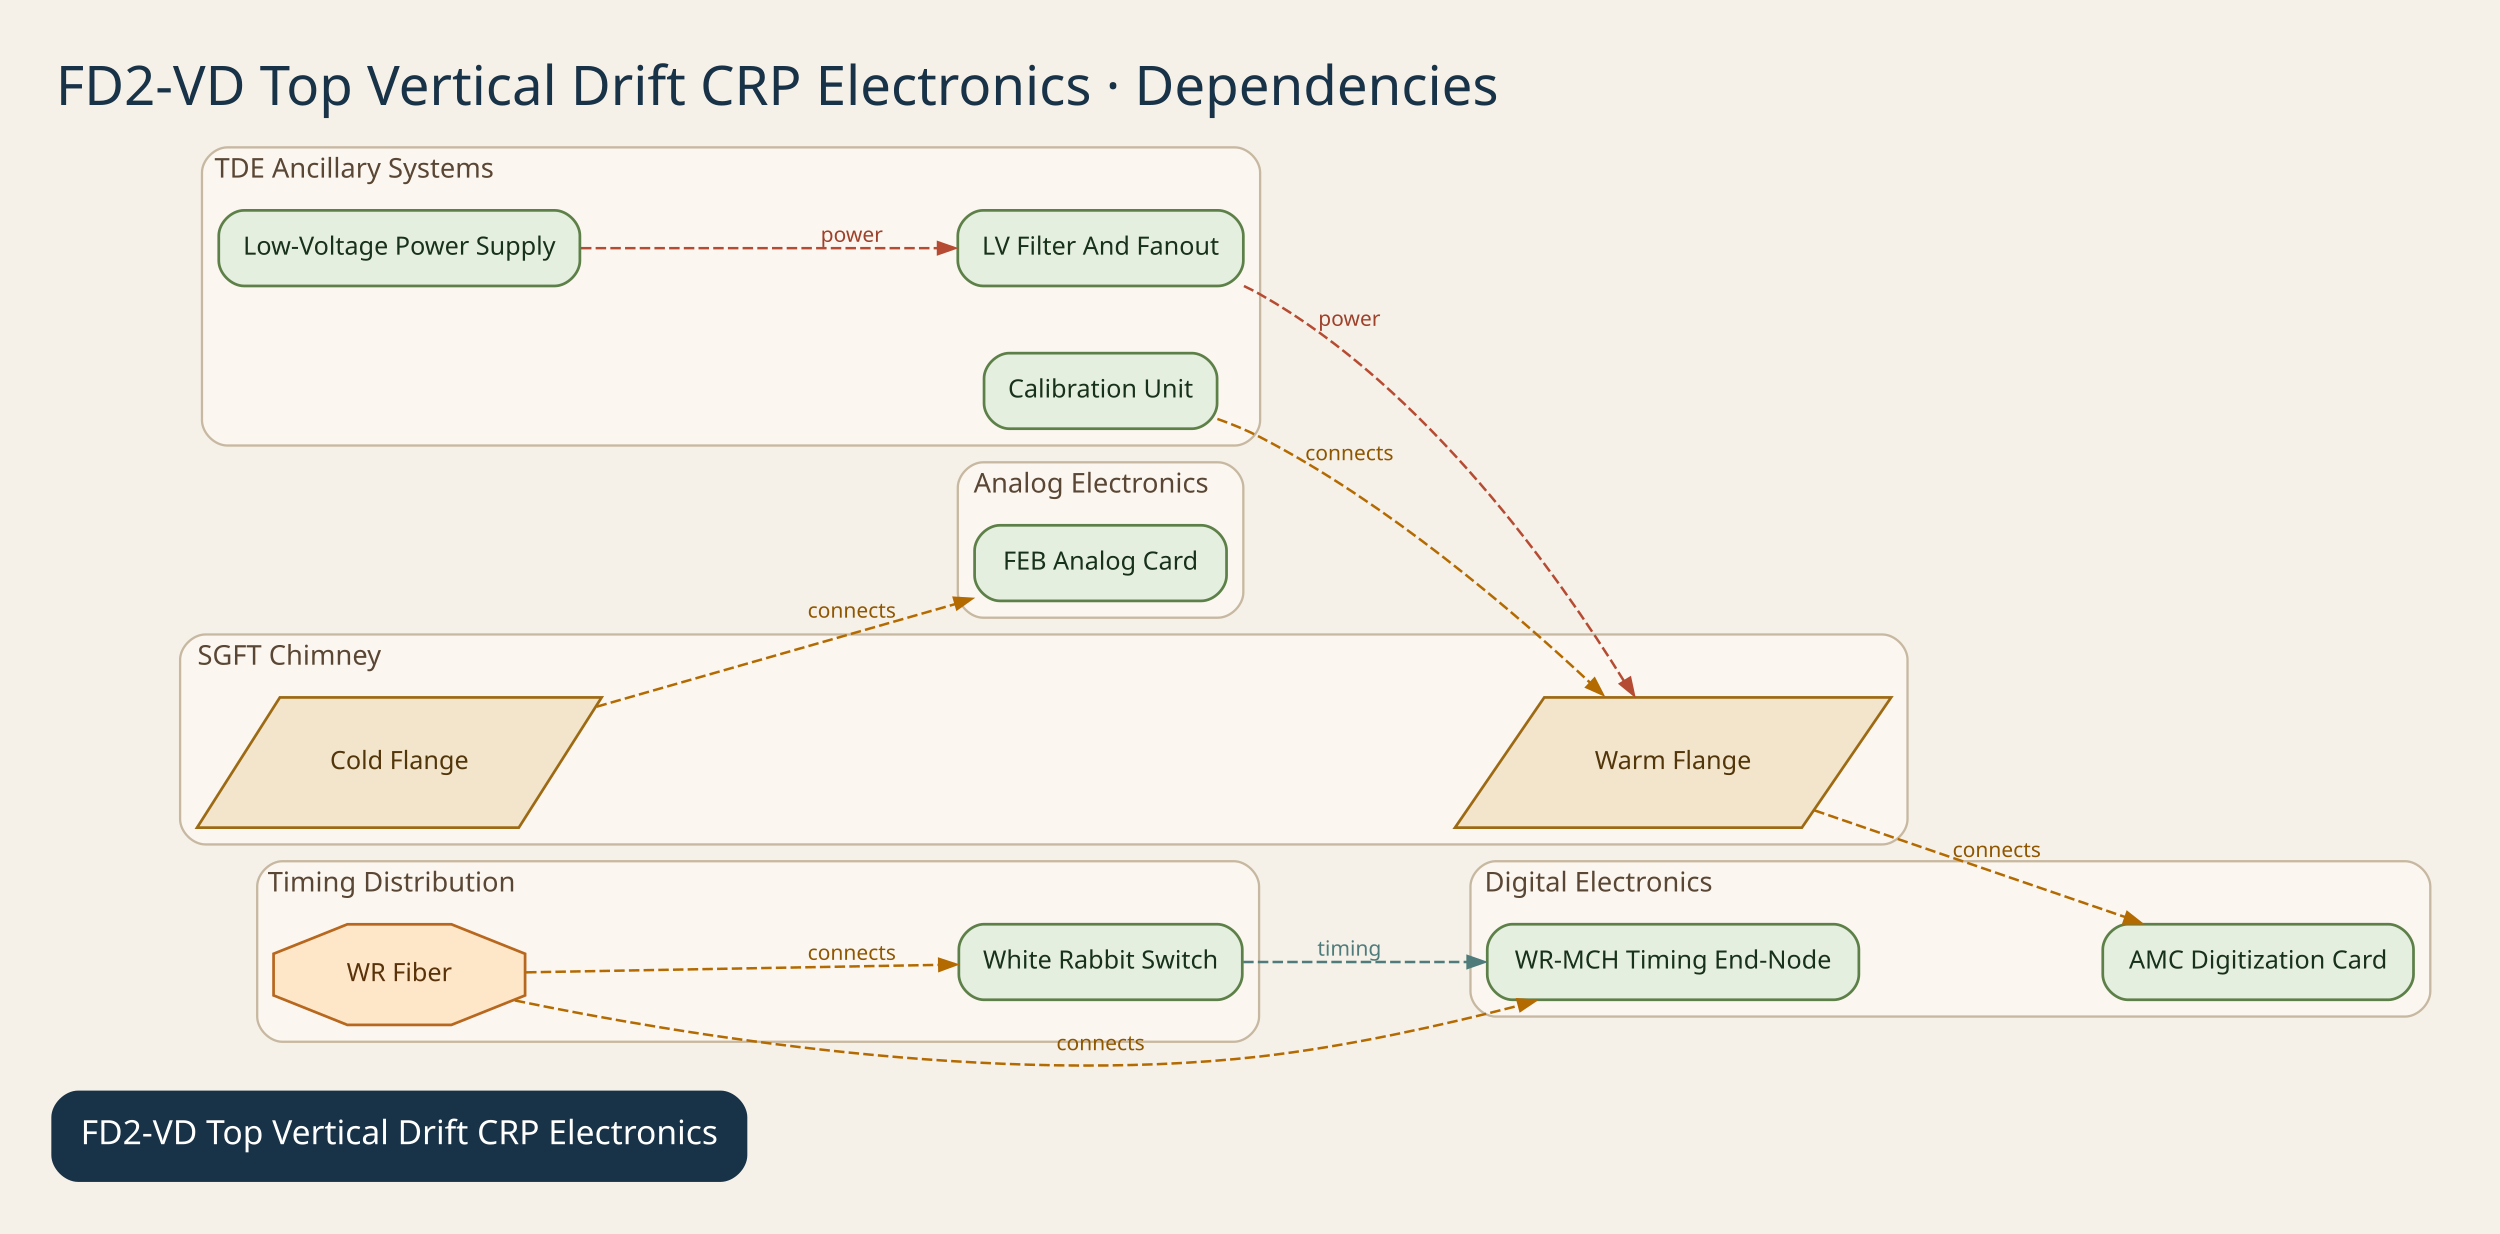
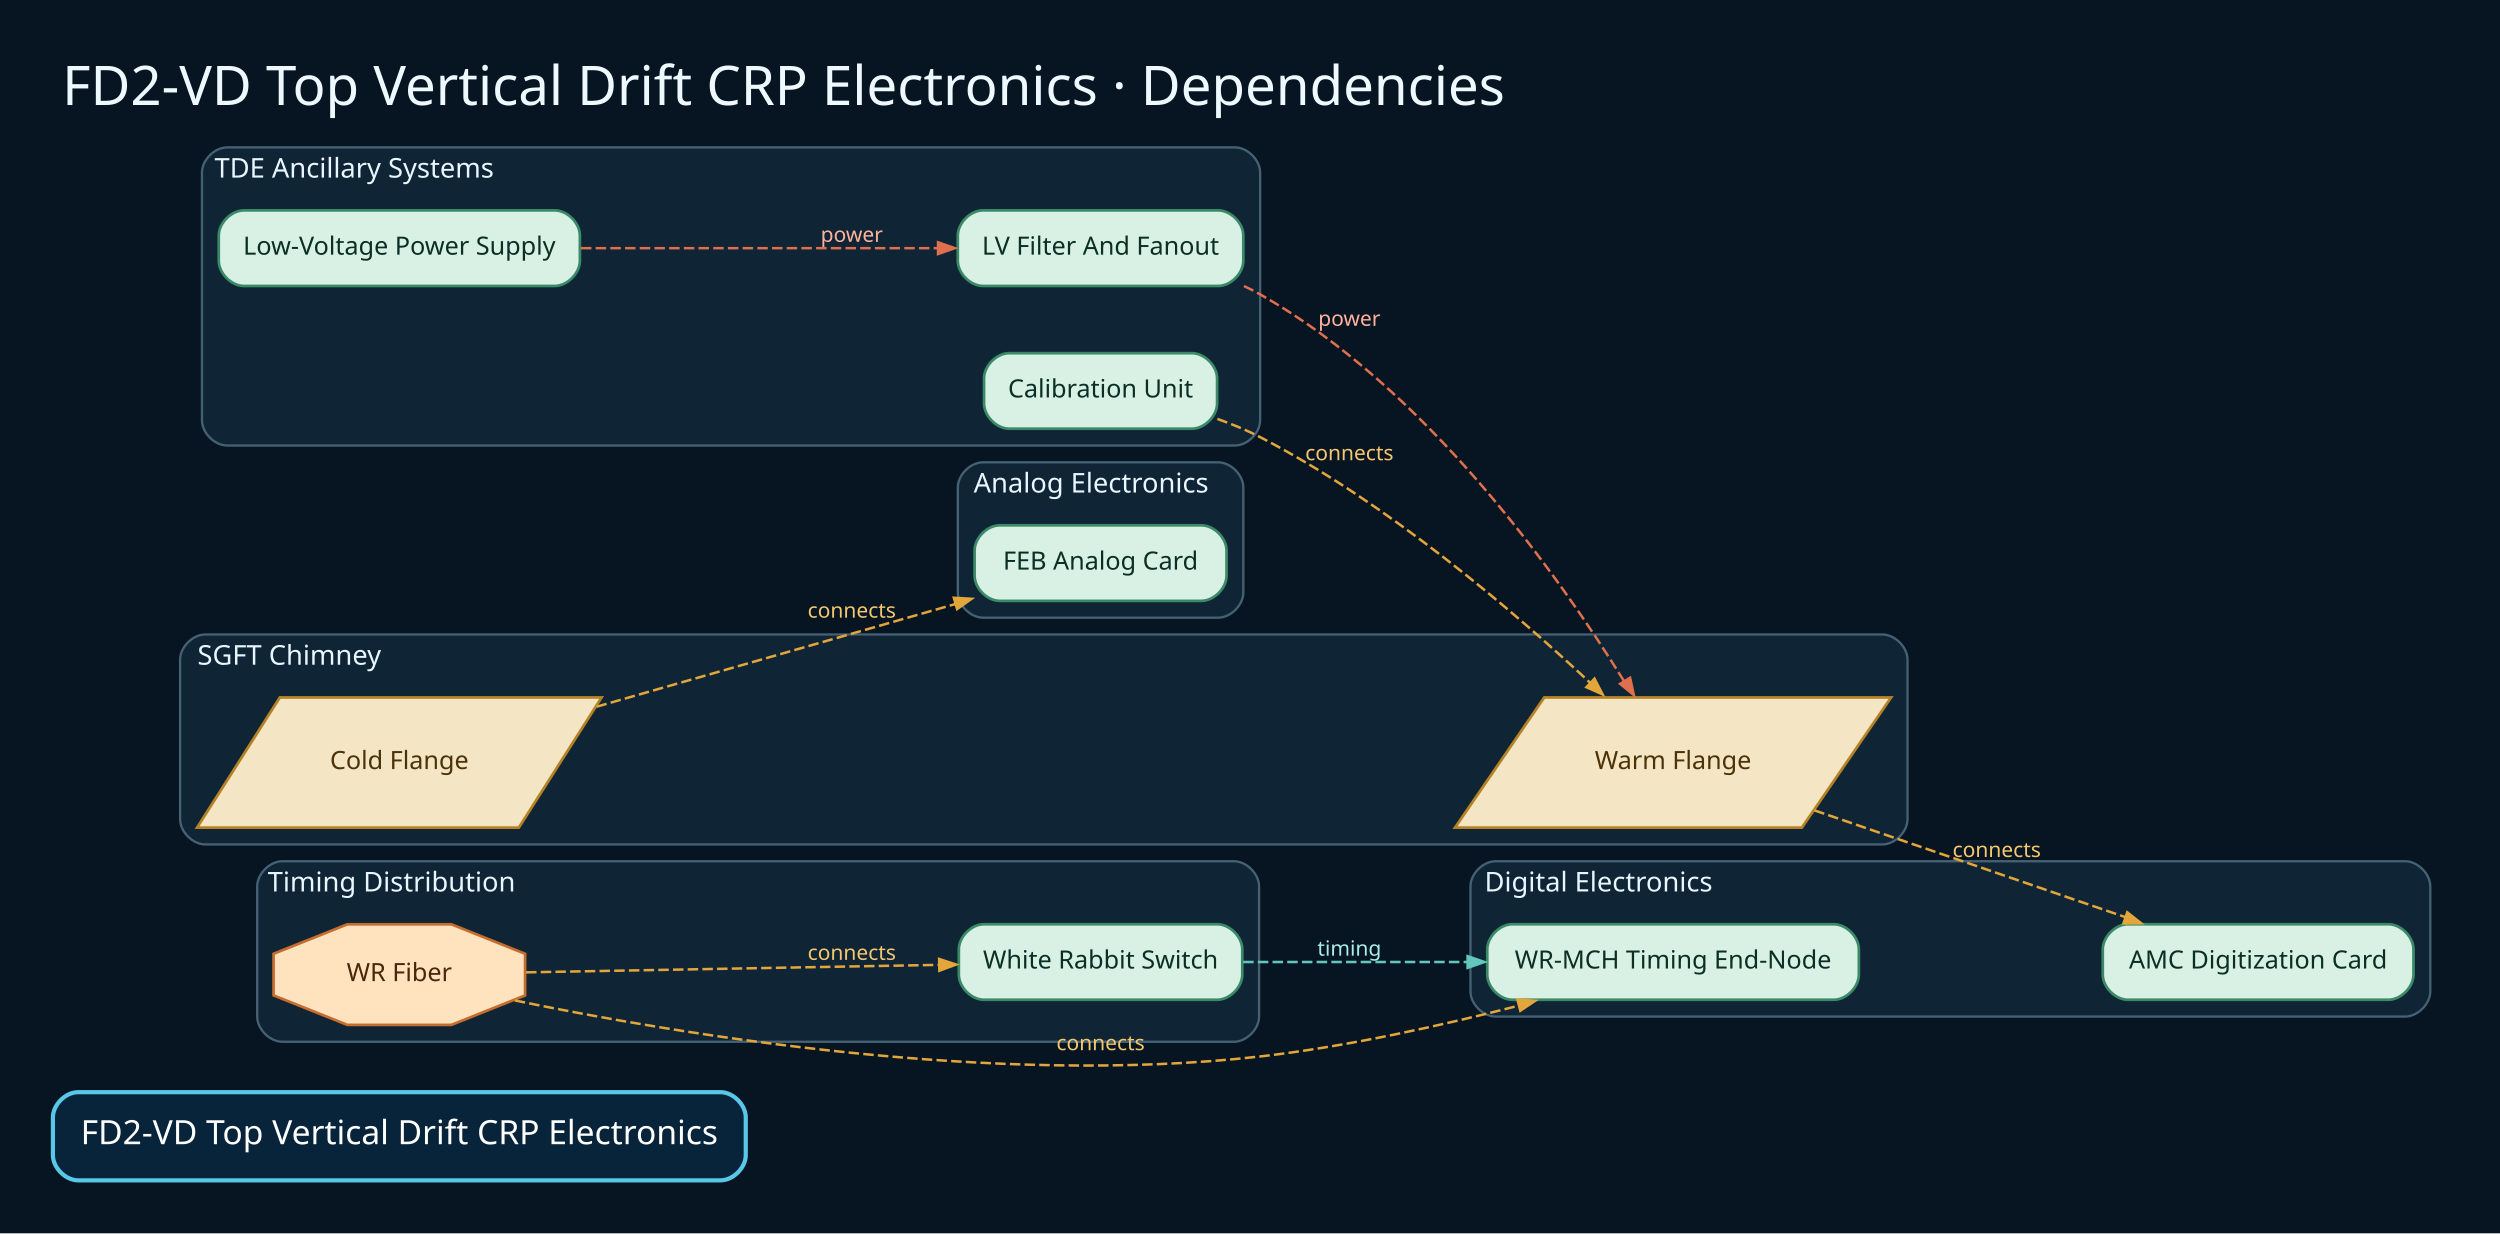
<svg xmlns="http://www.w3.org/2000/svg" xmlns:xlink="http://www.w3.org/1999/xlink" preserveAspectRatio="xMidYMid meet" width="100%" height="100%" viewBox="0.00 0.00 1190.75 587.40">
  <g id="graph0" class="graph" transform="scale(1 1) rotate(0) translate(25.2 562.2)">
-     <polygon fill="#f6f1e8" stroke="none" points="-25.2,25.2 -25.2,-562.2 1165.55,-562.2 1165.55,25.2 -25.2,25.2" />
-     <text text-anchor="middle" x="345" y="-512.2" font-family="Iowan Old Style" font-size="26.00" fill="#183247">FD2-VD Top Vertical Drift CRP Electronics · Dependencies</text>
+     <polygon fill="#071421" stroke="none" points="-25.2,25.2 -25.2,-562.2 1165.55,-562.2 1165.55,25.2 -25.2,25.2" />
+     <text text-anchor="middle" x="348" y="-512.2" font-family="Avenir Next" font-size="26.00" fill="#edf8ff">FD2-VD Top Vertical Drift CRP Electronics · Dependencies</text>
+     <g id="clust2" class="cluster">
+       <g id="a_clust2">
+         <a xlink:href="../explorer.html#object=fd2_vd_tde.digital_electronics" xlink:title="Open Digital Electronics in the interactive explorer" target="_top">
+           <path fill="#0f2434" stroke="#456174" stroke-width="1.1" d="M687.18,-78C687.18,-78 1120.35,-78 1120.35,-78 1126.35,-78 1132.35,-84 1132.35,-90 1132.35,-90 1132.35,-140 1132.35,-140 1132.35,-146 1126.35,-152 1120.35,-152 1120.35,-152 687.18,-152 687.18,-152 681.18,-152 675.18,-146 675.18,-140 675.18,-140 675.18,-90 675.18,-90 675.18,-84 681.18,-78 687.18,-78" />
+           <text text-anchor="middle" x="736.18" y="-137.6" font-family="Avenir Next" font-size="13.00" fill="#e8f7ff">Digital Electronics</text>
+         </a>
+       </g>
+     </g>
    <g id="clust1" class="cluster">
      <g id="a_clust1">
        <a xlink:href="../explorer.html#object=fd2_vd_tde.analog_electronics" xlink:title="Open Analog Electronics in the interactive explorer" target="_top">
-           <path fill="#fbf7f0" stroke="#c7b8a1" stroke-width="1.1" d="M443,-268C443,-268 555,-268 555,-268 561,-268 567,-274 567,-280 567,-280 567,-330 567,-330 567,-336 561,-342 555,-342 555,-342 443,-342 443,-342 437,-342 431,-336 431,-330 431,-330 431,-280 431,-280 431,-274 437,-268 443,-268" />
-           <text text-anchor="middle" x="494.5" y="-327.6" font-family="Avenir Next" font-size="13.00" fill="#5a4634">Analog Electronics</text>
-         </a>
-       </g>
-     </g>
-     <g id="clust2" class="cluster">
-       <g id="a_clust2">
-         <a xlink:href="../explorer.html#object=fd2_vd_tde.digital_electronics" xlink:title="Open Digital Electronics in the interactive explorer" target="_top">
-           <path fill="#fbf7f0" stroke="#c7b8a1" stroke-width="1.1" d="M687.18,-78C687.18,-78 1120.35,-78 1120.35,-78 1126.35,-78 1132.35,-84 1132.35,-90 1132.35,-90 1132.35,-140 1132.35,-140 1132.35,-146 1126.35,-152 1120.35,-152 1120.35,-152 687.18,-152 687.18,-152 681.18,-152 675.18,-146 675.18,-140 675.18,-140 675.18,-90 675.18,-90 675.18,-84 681.18,-78 687.18,-78" />
-           <text text-anchor="middle" x="736.18" y="-137.6" font-family="Avenir Next" font-size="13.00" fill="#5a4634">Digital Electronics</text>
+           <path fill="#0f2434" stroke="#456174" stroke-width="1.1" d="M443,-268C443,-268 555,-268 555,-268 561,-268 567,-274 567,-280 567,-280 567,-330 567,-330 567,-336 561,-342 555,-342 555,-342 443,-342 443,-342 437,-342 431,-336 431,-330 431,-330 431,-280 431,-280 431,-274 437,-268 443,-268" />
+           <text text-anchor="middle" x="494.5" y="-327.6" font-family="Avenir Next" font-size="13.00" fill="#e8f7ff">Analog Electronics</text>
        </a>
      </g>
    </g>
    <g id="clust3" class="cluster">
      <g id="a_clust3">
        <a xlink:href="../explorer.html#object=fd2_vd_tde.sgft_chimney" xlink:title="Open SGFT Chimney in the interactive explorer" target="_top">
-           <path fill="#fbf7f0" stroke="#c7b8a1" stroke-width="1.1" d="M72.58,-160C72.58,-160 871.35,-160 871.35,-160 877.35,-160 883.35,-166 883.35,-172 883.35,-172 883.35,-248 883.35,-248 883.35,-254 877.35,-260 871.35,-260 871.35,-260 72.58,-260 72.58,-260 66.58,-260 60.58,-254 60.58,-248 60.58,-248 60.58,-172 60.58,-172 60.58,-166 66.58,-160 72.58,-160" />
-           <text text-anchor="middle" x="112.58" y="-245.6" font-family="Avenir Next" font-size="13.00" fill="#5a4634">SGFT Chimney</text>
+           <path fill="#0f2434" stroke="#456174" stroke-width="1.1" d="M72.58,-160C72.58,-160 871.35,-160 871.35,-160 877.35,-160 883.35,-166 883.35,-172 883.35,-172 883.35,-248 883.35,-248 883.35,-254 877.35,-260 871.35,-260 871.35,-260 72.58,-260 72.58,-260 66.58,-260 60.58,-254 60.58,-248 60.58,-248 60.58,-172 60.58,-172 60.58,-166 66.58,-160 72.58,-160" />
+           <text text-anchor="middle" x="112.58" y="-245.6" font-family="Avenir Next" font-size="13.00" fill="#e8f7ff">SGFT Chimney</text>
        </a>
      </g>
    </g>
    <g id="clust4" class="cluster">
      <g id="a_clust4">
        <a xlink:href="../explorer.html#object=fd2_vd_tde.ancillary_systems" xlink:title="Open TDE Ancillary Systems in the interactive explorer" target="_top">
-           <path fill="#fbf7f0" stroke="#c7b8a1" stroke-width="1.1" d="M83,-350C83,-350 563,-350 563,-350 569,-350 575,-356 575,-362 575,-362 575,-480 575,-480 575,-486 569,-492 563,-492 563,-492 83,-492 83,-492 77,-492 71,-486 71,-480 71,-480 71,-362 71,-362 71,-356 77,-350 83,-350" />
-           <text text-anchor="middle" x="143.5" y="-477.6" font-family="Avenir Next" font-size="13.00" fill="#5a4634">TDE Ancillary Systems</text>
+           <path fill="#0f2434" stroke="#456174" stroke-width="1.1" d="M83,-350C83,-350 563,-350 563,-350 569,-350 575,-356 575,-362 575,-362 575,-480 575,-480 575,-486 569,-492 563,-492 563,-492 83,-492 83,-492 77,-492 71,-486 71,-480 71,-480 71,-362 71,-362 71,-356 77,-350 83,-350" />
+           <text text-anchor="middle" x="143.5" y="-477.6" font-family="Avenir Next" font-size="13.00" fill="#e8f7ff">TDE Ancillary Systems</text>
        </a>
      </g>
    </g>
    <g id="clust5" class="cluster">
      <g id="a_clust5">
        <a xlink:href="../explorer.html#object=fd2_vd_tde.timing_distribution" xlink:title="Open Timing Distribution in the interactive explorer" target="_top">
-           <path fill="#fbf7f0" stroke="#c7b8a1" stroke-width="1.1" d="M109.3,-66C109.3,-66 562.5,-66 562.5,-66 568.5,-66 574.5,-72 574.5,-78 574.5,-78 574.5,-140 574.5,-140 574.5,-146 568.5,-152 562.5,-152 562.5,-152 109.3,-152 109.3,-152 103.3,-152 97.3,-146 97.3,-140 97.3,-140 97.3,-78 97.3,-78 97.3,-72 103.3,-66 109.3,-66" />
-           <text text-anchor="middle" x="161.3" y="-137.6" font-family="Avenir Next" font-size="13.00" fill="#5a4634">Timing Distribution</text>
+           <path fill="#0f2434" stroke="#456174" stroke-width="1.1" d="M109.3,-66C109.3,-66 562.5,-66 562.5,-66 568.5,-66 574.5,-72 574.5,-78 574.5,-78 574.5,-140 574.5,-140 574.5,-146 568.5,-152 562.5,-152 562.5,-152 109.3,-152 109.3,-152 103.3,-152 97.3,-146 97.3,-140 97.3,-140 97.3,-78 97.3,-78 97.3,-72 103.3,-66 109.3,-66" />
+           <text text-anchor="middle" x="161.3" y="-137.6" font-family="Avenir Next" font-size="13.00" fill="#e8f7ff">Timing Distribution</text>
        </a>
      </g>
    </g>
    <g id="node1" class="node">
      <g id="a_node1">
        <a xlink:href="../explorer.html#object=fd2_vd_tde" xlink:title="Open FD2-VD Top Vertical Drift CRP Electronics in the interactive explorer" target="_top">
-           <path fill="#183247" stroke="#183247" stroke-width="1.5" d="M318,-42C318,-42 12,-42 12,-42 6,-42 0,-36 0,-30 0,-30 0,-12 0,-12 0,-6 6,0 12,0 12,0 318,0 318,0 324,0 330,-6 330,-12 330,-12 330,-30 330,-30 330,-36 324,-42 318,-42" />
+           <path fill="#08243a" stroke="#58c7e8" stroke-width="2" d="M318,-42C318,-42 12,-42 12,-42 6,-42 0,-36 0,-30 0,-30 0,-12 0,-12 0,-6 6,0 12,0 12,0 318,0 318,0 324,0 330,-6 330,-12 330,-12 330,-30 330,-30 330,-36 324,-42 318,-42" />
          <text text-anchor="middle" x="165" y="-17.2" font-family="Avenir Next" font-size="16.00" fill="#ffffff">FD2-VD Top Vertical Drift CRP Electronics</text>
        </a>
      </g>
    </g>
    <g id="node2" class="node">
      <g id="a_node2">
        <a xlink:href="../explorer.html#object=fd2_vd_tde.feb_analog_card" xlink:title="Open FEB Analog Card in the interactive explorer" target="_top">
-           <path fill="#e4efe0" stroke="#5d7f48" stroke-width="1.3" d="M547,-312C547,-312 451,-312 451,-312 445,-312 439,-306 439,-300 439,-300 439,-288 439,-288 439,-282 445,-276 451,-276 451,-276 547,-276 547,-276 553,-276 559,-282 559,-288 559,-288 559,-300 559,-300 559,-306 553,-312 547,-312" />
-           <text text-anchor="middle" x="499" y="-290.9" font-family="Avenir Next" font-size="12.00" fill="#18311a">FEB Analog Card</text>
+           <path fill="#d9f0e5" stroke="#3a8a68" stroke-width="1.3" d="M547,-312C547,-312 451,-312 451,-312 445,-312 439,-306 439,-300 439,-300 439,-288 439,-288 439,-282 445,-276 451,-276 451,-276 547,-276 547,-276 553,-276 559,-282 559,-288 559,-288 559,-300 559,-300 559,-306 553,-312 547,-312" />
+           <text text-anchor="middle" x="499" y="-290.9" font-family="Avenir Next" font-size="12.00" fill="#0b2f25">FEB Analog Card</text>
        </a>
      </g>
    </g>
    <g id="node3" class="node">
      <g id="a_node3">
        <a xlink:href="../explorer.html#object=fd2_vd_tde.amc_digitization_card" xlink:title="Open AMC Digitization Card in the interactive explorer" target="_top">
-           <path fill="#e4efe0" stroke="#5d7f48" stroke-width="1.3" d="M1112.35,-122C1112.35,-122 988.35,-122 988.35,-122 982.35,-122 976.35,-116 976.35,-110 976.35,-110 976.35,-98 976.35,-98 976.35,-92 982.35,-86 988.35,-86 988.35,-86 1112.35,-86 1112.35,-86 1118.35,-86 1124.35,-92 1124.35,-98 1124.35,-98 1124.35,-110 1124.35,-110 1124.35,-116 1118.35,-122 1112.35,-122" />
-           <text text-anchor="middle" x="1050.35" y="-100.9" font-family="Avenir Next" font-size="12.00" fill="#18311a">AMC Digitization Card</text>
+           <path fill="#d9f0e5" stroke="#3a8a68" stroke-width="1.3" d="M1112.35,-122C1112.35,-122 988.35,-122 988.35,-122 982.35,-122 976.35,-116 976.35,-110 976.35,-110 976.35,-98 976.35,-98 976.35,-92 982.35,-86 988.35,-86 988.35,-86 1112.35,-86 1112.35,-86 1118.35,-86 1124.35,-92 1124.35,-98 1124.35,-98 1124.35,-110 1124.35,-110 1124.35,-116 1118.35,-122 1112.35,-122" />
+           <text text-anchor="middle" x="1050.35" y="-100.9" font-family="Avenir Next" font-size="12.00" fill="#0b2f25">AMC Digitization Card</text>
        </a>
      </g>
    </g>
    <g id="node4" class="node">
      <g id="a_node4">
        <a xlink:href="../explorer.html#object=fd2_vd_tde.wr_mch_timing_end_node" xlink:title="Open WR-MCH Timing End-Node in the interactive explorer" target="_top">
-           <path fill="#e4efe0" stroke="#5d7f48" stroke-width="1.3" d="M848.18,-122C848.18,-122 695.18,-122 695.18,-122 689.18,-122 683.18,-116 683.18,-110 683.18,-110 683.18,-98 683.18,-98 683.18,-92 689.18,-86 695.18,-86 695.18,-86 848.18,-86 848.18,-86 854.18,-86 860.18,-92 860.18,-98 860.18,-98 860.18,-110 860.18,-110 860.18,-116 854.18,-122 848.18,-122" />
-           <text text-anchor="middle" x="771.68" y="-100.9" font-family="Avenir Next" font-size="12.00" fill="#18311a">WR-MCH Timing End-Node</text>
+           <path fill="#d9f0e5" stroke="#3a8a68" stroke-width="1.3" d="M848.18,-122C848.18,-122 695.18,-122 695.18,-122 689.18,-122 683.18,-116 683.18,-110 683.18,-110 683.18,-98 683.18,-98 683.18,-92 689.18,-86 695.18,-86 695.18,-86 848.18,-86 848.18,-86 854.18,-86 860.18,-92 860.18,-98 860.18,-98 860.18,-110 860.18,-110 860.18,-116 854.18,-122 848.18,-122" />
+           <text text-anchor="middle" x="771.68" y="-100.9" font-family="Avenir Next" font-size="12.00" fill="#0b2f25">WR-MCH Timing End-Node</text>
        </a>
      </g>
    </g>
    <g id="node5" class="node">
      <g id="a_node5">
        <a xlink:href="../explorer.html#object=fd2_vd_tde.cold_flange" xlink:title="Open Cold Flange in the interactive explorer" target="_top">
-           <polygon fill="#f3e5cc" stroke="#9d6a14" stroke-width="1.3" points="261.34,-230 108.09,-230 68.66,-168 221.91,-168 261.34,-230" />
-           <text text-anchor="middle" x="165" y="-195.9" font-family="Avenir Next" font-size="12.00" fill="#52360a">Cold Flange</text>
+           <polygon fill="#f4e5c4" stroke="#b48225" stroke-width="1.3" points="261.34,-230 108.09,-230 68.66,-168 221.91,-168 261.34,-230" />
+           <text text-anchor="middle" x="165" y="-195.9" font-family="Avenir Next" font-size="12.00" fill="#4b3307">Cold Flange</text>
        </a>
      </g>
    </g>
    <g id="edge1" class="edge">
      <g id="a_edge1">
        <a xlink:href="../explorer.html#object=relation%3A61" xlink:title="Open connects to relation in the interactive explorer" target="_top">
-           <path fill="none" stroke="#b36a00" stroke-width="1.2" stroke-dasharray="5,2" d="M258.92,-225.59C313.32,-241.16 380.81,-260.47 430.19,-274.6" />
-           <polygon fill="#b36a00" stroke="#b36a00" stroke-width="1.2" points="429.11,-277.49 437.58,-277 430.66,-272.1 429.11,-277.49" />
+           <path fill="none" stroke="#e3a63b" stroke-width="1.2" stroke-dasharray="5,2" d="M258.92,-225.59C313.32,-241.16 380.81,-260.47 430.19,-274.6" />
+           <polygon fill="#e3a63b" stroke="#e3a63b" stroke-width="1.2" points="429.11,-277.49 437.58,-277 430.66,-272.1 429.11,-277.49" />
        </a>
      </g>
      <g id="a_edge1-label">
        <a xlink:href="../explorer.html#object=relation%3A61" xlink:title="connects" target="_top">
-           <text text-anchor="middle" x="380.5" y="-268" font-family="Avenir Next" font-size="10.00" fill="#8f5600">connects</text>
+           <text text-anchor="middle" x="380.5" y="-268" font-family="Avenir Next" font-size="10.00" fill="#f4c86f">connects</text>
        </a>
      </g>
    </g>
    <g id="node6" class="node">
      <g id="a_node6">
        <a xlink:href="../explorer.html#object=fd2_vd_tde.warm_flange" xlink:title="Open Warm Flange in the interactive explorer" target="_top">
-           <polygon fill="#f3e5cc" stroke="#9d6a14" stroke-width="1.3" points="875.53,-230 710.32,-230 667.82,-168 833.03,-168 875.53,-230" />
-           <text text-anchor="middle" x="771.68" y="-195.9" font-family="Avenir Next" font-size="12.00" fill="#52360a">Warm Flange</text>
+           <polygon fill="#f4e5c4" stroke="#b48225" stroke-width="1.3" points="875.53,-230 710.32,-230 667.82,-168 833.03,-168 875.53,-230" />
+           <text text-anchor="middle" x="771.68" y="-195.9" font-family="Avenir Next" font-size="12.00" fill="#4b3307">Warm Flange</text>
        </a>
      </g>
    </g>
    <g id="edge2" class="edge">
      <g id="a_edge2">
        <a xlink:href="../explorer.html#object=relation%3A62" xlink:title="Open connects to relation in the interactive explorer" target="_top">
-           <path fill="none" stroke="#b36a00" stroke-width="1.2" stroke-dasharray="5,2" d="M838.95,-176.25C884,-160.77 943.21,-140.45 987.34,-125.29" />
-           <polygon fill="#b36a00" stroke="#b36a00" stroke-width="1.2" points="988.01,-127.68 994.67,-122.43 986.2,-122.38 988.01,-127.68" />
+           <path fill="none" stroke="#e3a63b" stroke-width="1.2" stroke-dasharray="5,2" d="M838.95,-176.25C884,-160.77 943.21,-140.45 987.34,-125.29" />
+           <polygon fill="#e3a63b" stroke="#e3a63b" stroke-width="1.2" points="988.01,-127.68 994.67,-122.43 986.2,-122.38 988.01,-127.68" />
        </a>
      </g>
      <g id="a_edge2-label">
        <a xlink:href="../explorer.html#object=relation%3A62" xlink:title="connects" target="_top">
-           <text text-anchor="middle" x="925.85" y="-154" font-family="Avenir Next" font-size="10.00" fill="#8f5600">connects</text>
+           <text text-anchor="middle" x="925.85" y="-154" font-family="Avenir Next" font-size="10.00" fill="#f4c86f">connects</text>
        </a>
      </g>
    </g>
    <g id="node7" class="node">
      <g id="a_node7">
        <a xlink:href="../explorer.html#object=fd2_vd_tde.calibration_unit" xlink:title="Open Calibration Unit in the interactive explorer" target="_top">
-           <path fill="#e4efe0" stroke="#5d7f48" stroke-width="1.3" d="M542.5,-394C542.5,-394 455.5,-394 455.5,-394 449.5,-394 443.5,-388 443.5,-382 443.5,-382 443.5,-370 443.5,-370 443.5,-364 449.5,-358 455.5,-358 455.5,-358 542.5,-358 542.5,-358 548.5,-358 554.5,-364 554.5,-370 554.5,-370 554.5,-382 554.5,-382 554.5,-388 548.5,-394 542.5,-394" />
-           <text text-anchor="middle" x="499" y="-372.9" font-family="Avenir Next" font-size="12.00" fill="#18311a">Calibration Unit</text>
+           <path fill="#d9f0e5" stroke="#3a8a68" stroke-width="1.3" d="M542.5,-394C542.5,-394 455.5,-394 455.5,-394 449.5,-394 443.5,-388 443.5,-382 443.5,-382 443.5,-370 443.5,-370 443.5,-364 449.5,-358 455.5,-358 455.5,-358 542.5,-358 542.5,-358 548.5,-358 554.5,-364 554.5,-370 554.5,-370 554.5,-382 554.5,-382 554.5,-388 548.5,-394 542.5,-394" />
+           <text text-anchor="middle" x="499" y="-372.9" font-family="Avenir Next" font-size="12.00" fill="#0b2f25">Calibration Unit</text>
        </a>
      </g>
    </g>
    <g id="edge5" class="edge">
      <g id="a_edge5">
        <a xlink:href="../explorer.html#object=relation%3A71" xlink:title="Open connects to relation in the interactive explorer" target="_top">
-           <path fill="none" stroke="#b36a00" stroke-width="1.2" stroke-dasharray="5,2" d="M554.64,-362.67C561.66,-360.19 568.61,-357.31 575,-354 635.58,-322.64 695.63,-271.25 732.91,-236.32" />
-           <polygon fill="#b36a00" stroke="#b36a00" stroke-width="1.2" points="734.25,-238.96 738.15,-231.43 730.41,-234.88 734.25,-238.96" />
+           <path fill="none" stroke="#e3a63b" stroke-width="1.2" stroke-dasharray="5,2" d="M554.64,-362.67C561.66,-360.19 568.61,-357.31 575,-354 635.58,-322.64 695.63,-271.25 732.91,-236.32" />
+           <polygon fill="#e3a63b" stroke="#e3a63b" stroke-width="1.2" points="734.25,-238.96 738.15,-231.43 730.41,-234.88 734.25,-238.96" />
        </a>
      </g>
      <g id="a_edge5-label">
        <a xlink:href="../explorer.html#object=relation%3A71" xlink:title="connects" target="_top">
-           <text text-anchor="middle" x="617.5" y="-343" font-family="Avenir Next" font-size="10.00" fill="#8f5600">connects</text>
+           <text text-anchor="middle" x="617.5" y="-343" font-family="Avenir Next" font-size="10.00" fill="#f4c86f">connects</text>
        </a>
      </g>
    </g>
    <g id="node8" class="node">
      <g id="a_node8">
        <a xlink:href="../explorer.html#object=fd2_vd_tde.filter_fanout_box" xlink:title="Open LV Filter And Fanout in the interactive explorer" target="_top">
-           <path fill="#e4efe0" stroke="#5d7f48" stroke-width="1.3" d="M555,-462C555,-462 443,-462 443,-462 437,-462 431,-456 431,-450 431,-450 431,-438 431,-438 431,-432 437,-426 443,-426 443,-426 555,-426 555,-426 561,-426 567,-432 567,-438 567,-438 567,-450 567,-450 567,-456 561,-462 555,-462" />
-           <text text-anchor="middle" x="499" y="-440.9" font-family="Avenir Next" font-size="12.00" fill="#18311a">LV Filter And Fanout</text>
+           <path fill="#d9f0e5" stroke="#3a8a68" stroke-width="1.3" d="M555,-462C555,-462 443,-462 443,-462 437,-462 431,-456 431,-450 431,-450 431,-438 431,-438 431,-432 437,-426 443,-426 443,-426 555,-426 555,-426 561,-426 567,-432 567,-438 567,-438 567,-450 567,-450 567,-456 561,-462 555,-462" />
+           <text text-anchor="middle" x="499" y="-440.9" font-family="Avenir Next" font-size="12.00" fill="#0b2f25">LV Filter And Fanout</text>
        </a>
      </g>
    </g>
    <g id="edge4" class="edge">
      <g id="a_edge4">
        <a xlink:href="../explorer.html#object=relation%3A66" xlink:title="Open powers relation in the interactive explorer" target="_top">
-           <path fill="none" stroke="#b54b32" stroke-width="1.2" stroke-dasharray="5,2" d="M567.3,-425.97C569.94,-424.73 572.52,-423.4 575,-422 653.88,-377.36 716.77,-288.72 748.39,-237.67" />
-           <polygon fill="#b54b32" stroke="#b54b32" stroke-width="1.2" points="751.22,-239.4 753.01,-231.11 746.44,-236.48 751.22,-239.4" />
+           <path fill="none" stroke="#df704e" stroke-width="1.2" stroke-dasharray="5,2" d="M567.3,-425.97C569.94,-424.73 572.52,-423.4 575,-422 653.88,-377.36 716.77,-288.72 748.39,-237.67" />
+           <polygon fill="#df704e" stroke="#df704e" stroke-width="1.2" points="751.22,-239.4 753.01,-231.11 746.44,-236.48 751.22,-239.4" />
        </a>
      </g>
      <g id="a_edge4-label">
        <a xlink:href="../explorer.html#object=relation%3A66" xlink:title="power" target="_top">
-           <text text-anchor="middle" x="617.5" y="-407" font-family="Avenir Next" font-size="10.00" fill="#9e412b">power</text>
+           <text text-anchor="middle" x="617.5" y="-407" font-family="Avenir Next" font-size="10.00" fill="#ffb39e">power</text>
        </a>
      </g>
    </g>
    <g id="node9" class="node">
      <g id="a_node9">
        <a xlink:href="../explorer.html#object=fd2_vd_tde.lv_ps" xlink:title="Open Low-Voltage Power Supply in the interactive explorer" target="_top">
-           <path fill="#e4efe0" stroke="#5d7f48" stroke-width="1.3" d="M239,-462C239,-462 91,-462 91,-462 85,-462 79,-456 79,-450 79,-450 79,-438 79,-438 79,-432 85,-426 91,-426 91,-426 239,-426 239,-426 245,-426 251,-432 251,-438 251,-438 251,-450 251,-450 251,-456 245,-462 239,-462" />
-           <text text-anchor="middle" x="165" y="-440.9" font-family="Avenir Next" font-size="12.00" fill="#18311a">Low-Voltage Power Supply</text>
+           <path fill="#d9f0e5" stroke="#3a8a68" stroke-width="1.3" d="M239,-462C239,-462 91,-462 91,-462 85,-462 79,-456 79,-450 79,-450 79,-438 79,-438 79,-432 85,-426 91,-426 91,-426 239,-426 239,-426 245,-426 251,-432 251,-438 251,-438 251,-450 251,-450 251,-456 245,-462 239,-462" />
+           <text text-anchor="middle" x="165" y="-440.9" font-family="Avenir Next" font-size="12.00" fill="#0b2f25">Low-Voltage Power Supply</text>
        </a>
      </g>
    </g>
    <g id="edge3" class="edge">
      <g id="a_edge3">
        <a xlink:href="../explorer.html#object=relation%3A65" xlink:title="Open powers relation in the interactive explorer" target="_top">
-           <path fill="none" stroke="#b54b32" stroke-width="1.2" stroke-dasharray="5,2" d="M251.5,-444C304.06,-444 370.83,-444 421.62,-444" />
-           <polygon fill="#b54b32" stroke="#b54b32" stroke-width="1.2" points="421.58,-446.8 429.58,-444 421.58,-441.2 421.58,-446.8" />
+           <path fill="none" stroke="#df704e" stroke-width="1.2" stroke-dasharray="5,2" d="M251.5,-444C304.06,-444 370.83,-444 421.62,-444" />
+           <polygon fill="#df704e" stroke="#df704e" stroke-width="1.2" points="421.58,-446.8 429.58,-444 421.58,-441.2 421.58,-446.8" />
        </a>
      </g>
      <g id="a_edge3-label">
        <a xlink:href="../explorer.html#object=relation%3A65" xlink:title="power" target="_top">
-           <text text-anchor="middle" x="380.5" y="-447" font-family="Avenir Next" font-size="10.00" fill="#9e412b">power</text>
+           <text text-anchor="middle" x="380.5" y="-447" font-family="Avenir Next" font-size="10.00" fill="#ffb39e">power</text>
        </a>
      </g>
    </g>
    <g id="node10" class="node">
      <g id="a_node10">
        <a xlink:href="../explorer.html#object=fd2_vd_tde.timing_fiber" xlink:title="Open WR Fiber in the interactive explorer" target="_top">
-           <polygon fill="#fde7c8" stroke="#b7671e" stroke-width="1.3" points="224.9,-88.08 224.9,-107.92 189.81,-121.95 140.19,-121.95 105.1,-107.92 105.1,-88.08 140.19,-74.05 189.81,-74.05 224.9,-88.08" />
-           <text text-anchor="middle" x="165" y="-94.9" font-family="Avenir Next" font-size="12.00" fill="#5a320a">WR Fiber</text>
+           <polygon fill="#ffe3bf" stroke="#c56c2f" stroke-width="1.3" points="224.9,-88.08 224.9,-107.92 189.81,-121.95 140.19,-121.95 105.1,-107.92 105.1,-88.08 140.19,-74.05 189.81,-74.05 224.9,-88.08" />
+           <text text-anchor="middle" x="165" y="-94.9" font-family="Avenir Next" font-size="12.00" fill="#4a260b">WR Fiber</text>
        </a>
      </g>
    </g>
    <g id="edge7" class="edge">
      <g id="a_edge7">
        <a xlink:href="../explorer.html#object=relation%3A78" xlink:title="Open connects to relation in the interactive explorer" target="_top">
-           <path fill="none" stroke="#b36a00" stroke-width="1.2" stroke-dasharray="5,2" d="M219.99,-85.7C298.3,-69.47 447.96,-44.58 575,-59 616.36,-63.7 661.72,-73.8 698.34,-83.25" />
-           <polygon fill="#b36a00" stroke="#b36a00" stroke-width="1.2" points="697.52,-86.19 705.97,-85.51 698.94,-80.78 697.52,-86.19" />
+           <path fill="none" stroke="#e3a63b" stroke-width="1.2" stroke-dasharray="5,2" d="M219.99,-85.7C298.3,-69.47 447.96,-44.58 575,-59 616.36,-63.7 661.72,-73.8 698.34,-83.25" />
+           <polygon fill="#e3a63b" stroke="#e3a63b" stroke-width="1.2" points="697.52,-86.19 705.97,-85.51 698.94,-80.78 697.52,-86.19" />
        </a>
      </g>
      <g id="a_edge7-label">
        <a xlink:href="../explorer.html#object=relation%3A78" xlink:title="connects" target="_top">
-           <text text-anchor="middle" x="499" y="-62" font-family="Avenir Next" font-size="10.00" fill="#8f5600">connects</text>
+           <text text-anchor="middle" x="499" y="-62" font-family="Avenir Next" font-size="10.00" fill="#f4c86f">connects</text>
        </a>
      </g>
    </g>
    <g id="node11" class="node">
      <g id="a_node11">
        <a xlink:href="../explorer.html#object=fd2_vd_tde.wr_switch" xlink:title="Open White Rabbit Switch in the interactive explorer" target="_top">
-           <path fill="#e4efe0" stroke="#5d7f48" stroke-width="1.3" d="M554.5,-122C554.5,-122 443.5,-122 443.5,-122 437.5,-122 431.5,-116 431.5,-110 431.5,-110 431.5,-98 431.5,-98 431.5,-92 437.5,-86 443.5,-86 443.5,-86 554.5,-86 554.5,-86 560.5,-86 566.5,-92 566.5,-98 566.5,-98 566.5,-110 566.5,-110 566.5,-116 560.5,-122 554.5,-122" />
-           <text text-anchor="middle" x="499" y="-100.9" font-family="Avenir Next" font-size="12.00" fill="#18311a">White Rabbit Switch</text>
+           <path fill="#d9f0e5" stroke="#3a8a68" stroke-width="1.3" d="M554.5,-122C554.5,-122 443.5,-122 443.5,-122 437.5,-122 431.5,-116 431.5,-110 431.5,-110 431.5,-98 431.5,-98 431.5,-92 437.5,-86 443.5,-86 443.5,-86 554.5,-86 554.5,-86 560.5,-86 566.5,-92 566.5,-98 566.5,-98 566.5,-110 566.5,-110 566.5,-116 560.5,-122 554.5,-122" />
+           <text text-anchor="middle" x="499" y="-100.9" font-family="Avenir Next" font-size="12.00" fill="#0b2f25">White Rabbit Switch</text>
        </a>
      </g>
    </g>
    <g id="edge6" class="edge">
      <g id="a_edge6">
        <a xlink:href="../explorer.html#object=relation%3A77" xlink:title="Open connects to relation in the interactive explorer" target="_top">
-           <path fill="none" stroke="#b36a00" stroke-width="1.2" stroke-dasharray="5,2" d="M225.35,-99.07C280.46,-100.07 362.77,-101.56 422.52,-102.64" />
-           <polygon fill="#b36a00" stroke="#b36a00" stroke-width="1.2" points="422.12,-105.45 430.17,-102.79 422.22,-99.85 422.12,-105.45" />
+           <path fill="none" stroke="#e3a63b" stroke-width="1.2" stroke-dasharray="5,2" d="M225.35,-99.07C280.46,-100.07 362.77,-101.56 422.52,-102.64" />
+           <polygon fill="#e3a63b" stroke="#e3a63b" stroke-width="1.2" points="422.12,-105.45 430.17,-102.79 422.22,-99.85 422.12,-105.45" />
        </a>
      </g>
      <g id="a_edge6-label">
        <a xlink:href="../explorer.html#object=relation%3A77" xlink:title="connects" target="_top">
-           <text text-anchor="middle" x="380.5" y="-105" font-family="Avenir Next" font-size="10.00" fill="#8f5600">connects</text>
+           <text text-anchor="middle" x="380.5" y="-105" font-family="Avenir Next" font-size="10.00" fill="#f4c86f">connects</text>
        </a>
      </g>
    </g>
    <g id="edge8" class="edge">
      <g id="a_edge8">
        <a xlink:href="../explorer.html#object=relation%3A79" xlink:title="Open timed by relation in the interactive explorer" target="_top">
-           <path fill="none" stroke="#4f7c7a" stroke-width="1.2" stroke-dasharray="5,2" d="M566.91,-104C599.16,-104 638.46,-104 673.9,-104" />
-           <polygon fill="#4f7c7a" stroke="#4f7c7a" stroke-width="1.2" points="673.82,-106.8 681.82,-104 673.82,-101.2 673.82,-106.8" />
+           <path fill="none" stroke="#62c7bc" stroke-width="1.2" stroke-dasharray="5,2" d="M566.91,-104C599.16,-104 638.46,-104 673.9,-104" />
+           <polygon fill="#62c7bc" stroke="#62c7bc" stroke-width="1.2" points="673.82,-106.8 681.82,-104 673.82,-101.2 673.82,-106.8" />
        </a>
      </g>
      <g id="a_edge8-label">
        <a xlink:href="../explorer.html#object=relation%3A79" xlink:title="timing" target="_top">
-           <text text-anchor="middle" x="617.5" y="-107" font-family="Avenir Next" font-size="10.00" fill="#4f7c7a">timing</text>
+           <text text-anchor="middle" x="617.5" y="-107" font-family="Avenir Next" font-size="10.00" fill="#a9eee8">timing</text>
        </a>
      </g>
    </g>
  </g>
</svg>
